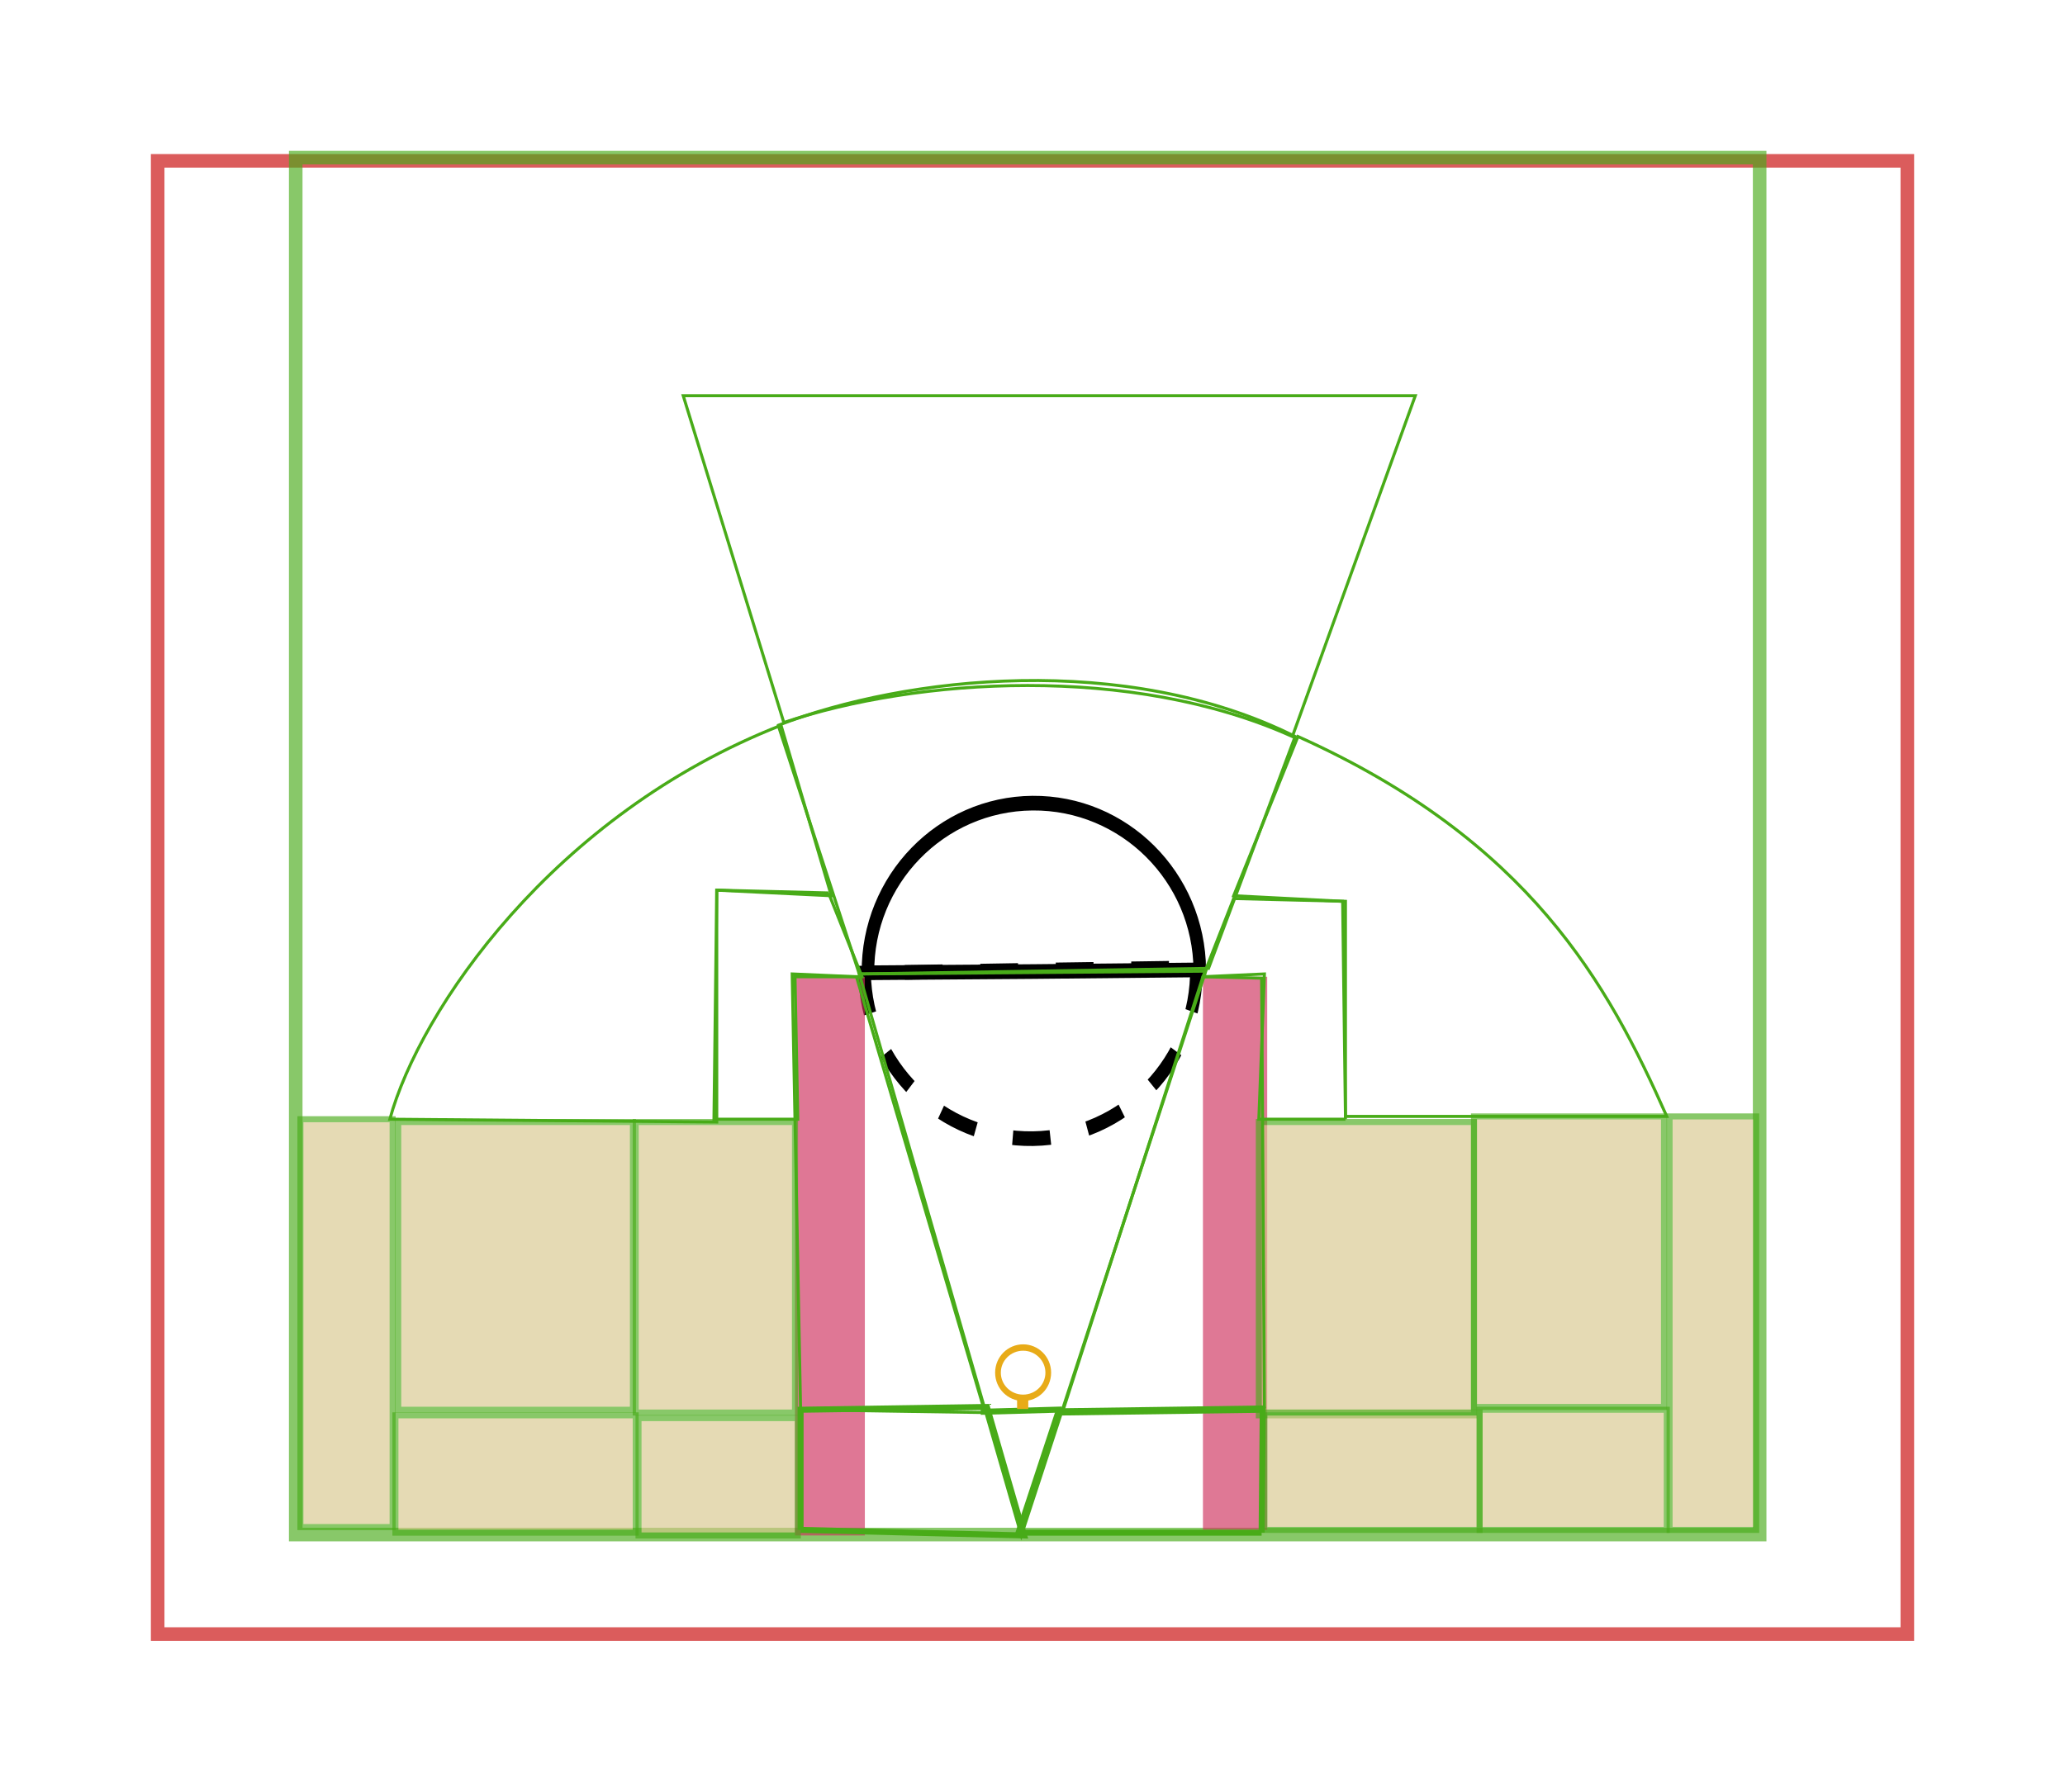
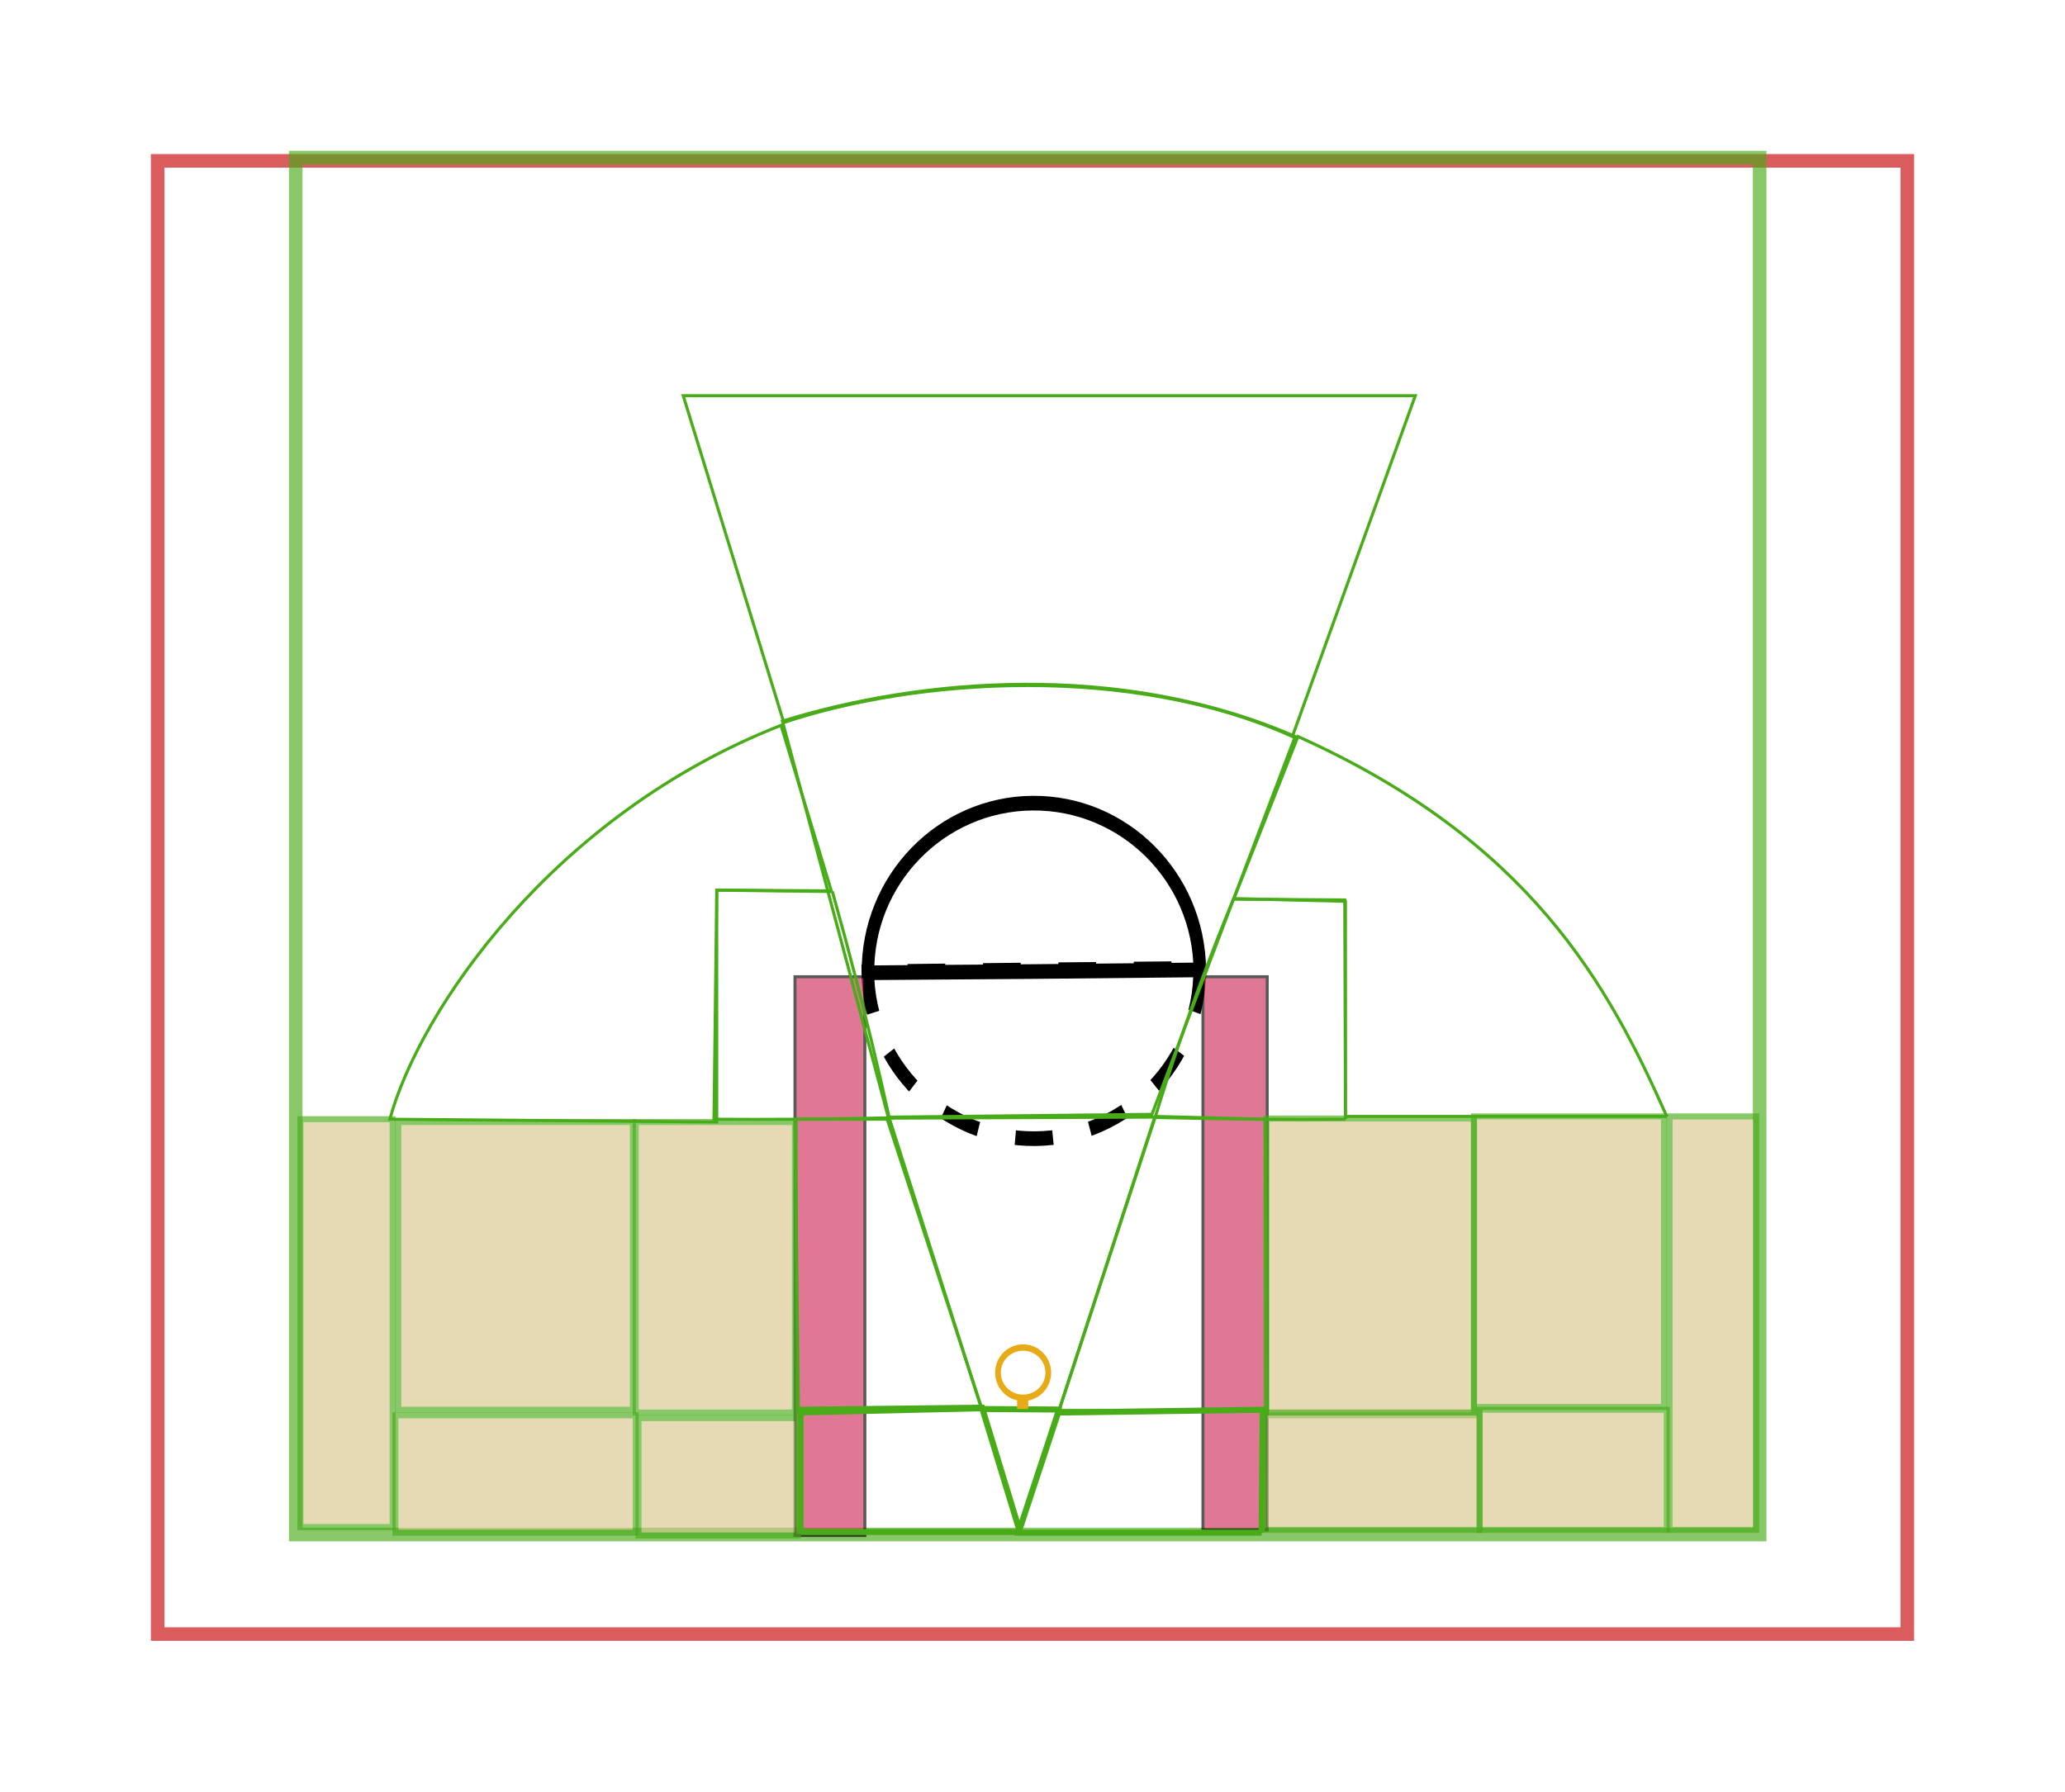
<svg xmlns="http://www.w3.org/2000/svg" version="1.1" width="684.287" height="593.862" id="svg2">
  <defs id="defs4">
    </defs>
  <g transform="translate(0,31.49951)" id="layer1">
    <path d="m 312.964,575.407 a 56.944,49.537 0 0 1 113.885,-0.844 l -56.942,0.484 z" transform="matrix(0.965487,0,0,1.125369,-14.53949,-356.62)" id="path3827" style="fill:none;stroke:#000000;stroke-width:4.317;stroke-linecap:butt;stroke-linejoin:miter;stroke-miterlimit:4;stroke-opacity:1;stroke-dasharray:none;stroke-dashoffset:0" />
-     <path d="m 312.964,575.407 a 56.944,49.537 0 0 1 113.885,-0.844 l -56.942,0.484 z" transform="matrix(-0.9654636,0.00671265,-0.00782424,-1.125342,703.1044,934.7407)" id="path3827-1" style="fill:none;stroke:#000000;stroke-width:4.317;stroke-linecap:butt;stroke-linejoin:miter;stroke-miterlimit:4;stroke-opacity:1;stroke-dasharray:12.951, 12.951;stroke-dashoffset:0" />
+     <path d="m 312.964,575.407 a 56.944,49.537 0 0 1 113.885,-0.844 l -56.942,0.484 z" transform="matrix(-0.9655331,0.0013626,-0.0015601,-1.127672,700.6054,937.9458)" id="path3827-1" style="fill:none;stroke:#000000;stroke-width:4.313;stroke-linecap:butt;stroke-linejoin:miter;stroke-miterlimit:4;stroke-opacity:1;stroke-dasharray:12.938, 12.938;stroke-dashoffset:0" />
    <rect width="579.787" height="488.298" x="52.25" y="21.814" id="rect2996" style="opacity:0.64;fill:none;stroke:#c60000;stroke-width:4.5;stroke-linecap:butt;stroke-linejoin:miter;stroke-miterlimit:4;stroke-opacity:1;stroke-dasharray:none;stroke-dashoffset:0" />
    <rect width="485.106" height="456.383" x="97.995" y="20.75" id="rect2998" style="opacity:0.65;fill:none;stroke:#48ab18;stroke-width:4.5;stroke-linecap:butt;stroke-linejoin:miter;stroke-miterlimit:4;stroke-opacity:1;stroke-dasharray:none;stroke-dashoffset:0" />
-     <rect width="23.148" height="185.185" x="263.44" y="292.244" id="rect3797" style="opacity:0.65;fill:#ce2e5c;fill-opacity:1;fill-rule:nonzero;stroke:none" />
-     <rect width="21.296" height="183.333" x="398.625" y="292.244" id="rect3799" style="opacity:0.65;fill:#ce2f5c;fill-opacity:1;fill-rule:nonzero;stroke:none" />
+     <rect width="23.148" height="185.185" x="263.44" y="292.244" id="rect3797" style="opacity:0.65;fill:#ce2e5c;fill-opacity:1;fill-rule:nonzero;stroke:#000000;stroke-opacity:1" />
+     <rect width="21.296" height="183.333" x="398.625" y="292.244" id="rect3799" style="opacity:0.65;fill:#ce2f5c;fill-opacity:1;fill-rule:nonzero;stroke:#000000;stroke-opacity:1" />
    <path d="m 346.296,454.51 a 8.796,7.87 0 1 1 -17.593,0 8.796,7.87 0 1 1 17.593,0 z" transform="matrix(0.9473684,0,0,1.058823,19.30019,-57.77242)" id="path3822" style="fill:none;stroke:#e8ab18;stroke-width:1.997;stroke-linecap:butt;stroke-linejoin:miter;stroke-miterlimit:4;stroke-opacity:1;stroke-dasharray:none;stroke-dashoffset:0" />
-     <path d="m 324.979,436.448 26.894,-0.75" id="path3824" style="fill:none;stroke:#48ab18;stroke-width:2;stroke-linecap:butt;stroke-linejoin:miter;stroke-miterlimit:4;stroke-opacity:1;stroke-dasharray:none" />
+     <path d="m 324.979,435.522 26.894,0.176" id="path3824" style="fill:none;stroke:#48ab18;stroke-width:2;stroke-linecap:butt;stroke-linejoin:miter;stroke-miterlimit:4;stroke-opacity:1;stroke-dasharray:none" />
    <rect width="3.704" height="3.704" x="337.037" y="463.306" transform="translate(0,-31.49951)" id="rect3826" style="fill:#e8ab18;fill-opacity:1;stroke:none" />
    <rect width="30.556" height="135.185" x="99.551" y="339.466" id="A" style="opacity:0.65;fill:#d7c488;fill-opacity:0.967;fill-rule:nonzero;stroke:#48ab18;stroke-width:2;stroke-linecap:butt;stroke-linejoin:miter;stroke-miterlimit:4;stroke-opacity:1;stroke-dasharray:none;stroke-dashoffset:0" />
    <rect width="77.778" height="95.37" ry="0" x="131.958" y="340.392" id="G" style="opacity:0.65;fill:#d7c488;fill-opacity:0.967;fill-rule:nonzero;stroke:#48ab18;stroke-width:2;stroke-linecap:butt;stroke-linejoin:miter;stroke-miterlimit:4;stroke-opacity:1;stroke-dasharray:none;stroke-dashoffset:0" />
    <rect width="52.778" height="96.296" x="210.662" y="340.392" id="N" style="opacity:0.65;fill:#d7c488;fill-opacity:0.967;fill-rule:nonzero;stroke:#48ab18;stroke-width:2;stroke-linecap:butt;stroke-linejoin:miter;stroke-miterlimit:4;stroke-opacity:1;stroke-dasharray:none;stroke-dashoffset:0" />
-     <rect width="71.296" height="97.222" x="417.144" y="340.392" id="Q" style="opacity:0.65;fill:#d7c488;fill-opacity:0.967;fill-rule:nonzero;stroke:#48ab18;stroke-width:2;stroke-linecap:butt;stroke-linejoin:miter;stroke-miterlimit:4;stroke-opacity:1;stroke-dasharray:none;stroke-dashoffset:0" />
+     <rect width="68.75" height="98.38" x="419.69" y="339.235" id="Q" style="opacity:0.65;fill:#d7c488;fill-opacity:0.967;fill-rule:nonzero;stroke:#48ab18;stroke-width:2;stroke-linecap:butt;stroke-linejoin:miter;stroke-miterlimit:4;stroke-opacity:1;stroke-dasharray:none;stroke-dashoffset:0" />
    <rect width="62.963" height="96.296" x="488.44" y="338.54" id="K" style="opacity:0.65;fill:#d7c488;fill-opacity:0.967;fill-rule:nonzero;stroke:#48ab18;stroke-width:2;stroke-linecap:butt;stroke-linejoin:miter;stroke-miterlimit:4;stroke-opacity:1;stroke-dasharray:none;stroke-dashoffset:0" />
    <rect width="28.704" height="137.037" x="553.255" y="338.54" id="E" style="opacity:0.65;fill:#d7c488;fill-opacity:0.967;fill-rule:nonzero;stroke:#48ab18;stroke-width:2;stroke-linecap:butt;stroke-linejoin:miter;stroke-miterlimit:4;stroke-opacity:1;stroke-dasharray:none;stroke-dashoffset:0" />
    <rect width="62.037" height="39.815" x="490.292" y="435.762" id="L" style="opacity:0.65;fill:#d7c488;fill-opacity:0.967;fill-rule:nonzero;stroke:#48ab18;stroke-width:2;stroke-linecap:butt;stroke-linejoin:miter;stroke-miterlimit:4;stroke-opacity:1;stroke-dasharray:none;stroke-dashoffset:0" />
    <rect width="71.296" height="38.889" x="418.995" y="436.688" id="R" style="opacity:0.65;fill:#d7c488;fill-opacity:0.967;fill-rule:nonzero;stroke:#48ab18;stroke-width:2;stroke-linecap:butt;stroke-linejoin:miter;stroke-miterlimit:4;stroke-opacity:1;stroke-dasharray:none;stroke-dashoffset:0" />
    <rect width="79.63" height="38.889" x="131.032" y="437.614" id="F" style="opacity:0.65;fill:#d7c488;fill-opacity:0.967;fill-rule:nonzero;stroke:#48ab18;stroke-width:2;stroke-linecap:butt;stroke-linejoin:miter;stroke-miterlimit:4;stroke-opacity:1;stroke-dasharray:none;stroke-dashoffset:0" />
    <rect width="52.778" height="38.889" x="211.588" y="438.54" id="M" style="opacity:0.65;fill:#d7c488;fill-opacity:0.967;fill-rule:nonzero;stroke:#48ab18;stroke-width:2;stroke-linecap:butt;stroke-linejoin:miter;stroke-miterlimit:4;stroke-opacity:1;stroke-dasharray:none;stroke-dashoffset:0" />
-     <path d="m 265.292,475.577 74.074,1.852 -12.324,-42.593 -61.75,0.926 0,39.815" id="S" style="fill:none;stroke:#48ab18;stroke-width:2;stroke-linecap:butt;stroke-linejoin:miter;stroke-miterlimit:4;stroke-opacity:1;stroke-dasharray:none" />
+     <path d="m 265.292,476.272 72.685,0 -12.556,-41.204 -60.129,0.694 0,40.509" id="S" style="fill:none;stroke:#48ab18;stroke-width:2;stroke-linecap:butt;stroke-linejoin:miter;stroke-miterlimit:4;stroke-opacity:1;stroke-dasharray:none" />
    <path d="m 418.07,476.503 0.373,-40.741 -67.8,0.926 -13.129,39.815 80.556,0" id="W" style="fill:none;stroke:#48ab18;stroke-width:2;stroke-linecap:butt;stroke-linejoin:miter;stroke-miterlimit:4;stroke-opacity:1;stroke-dasharray:none" />
-     <path d="m 274.551,264.466 -37.037,-0.926 -0.926,75.926 27.778,0 -0.926,-47.222 22.222,0 -11.111,-27.778" id="O" style="fill:none;stroke:#48ab18;stroke-width:1px;stroke-linecap:butt;stroke-linejoin:miter;stroke-opacity:1" />
-     <path d="m 445.847,339.466 0,-72.222 -37.037,-0.926 -10.185,25.926 20.37,-0.926 -1.852,48.148 28.704,0" id="P" style="fill:none;stroke:#48ab18;stroke-width:1px;stroke-linecap:butt;stroke-linejoin:miter;stroke-opacity:1" />
-     <path d="m 265.292,435.762 -2.778,-144.444 21.296,0.926 42.593,144.444 -61.111,-0.926" id="T" style="fill:none;stroke:#48ab18;stroke-width:1px;stroke-linecap:butt;stroke-linejoin:miter;stroke-opacity:1" />
-     <path d="m 552.329,338.54 -106.481,0 -0.926,-71.296 -36.111,-1.852 21.296,-52.778 c 76.852,34.568 102.778,82.099 122.222,125.926 z" id="J" style="fill:none;stroke:#48ab18;stroke-width:1px;stroke-linecap:butt;stroke-linejoin:miter;stroke-opacity:1" />
-     <path d="m 129.181,339.466 108.333,0.926 0,-76.852 37.963,1.852 -16.667,-56.481 C 183.193,238.54 139.057,303.355 129.181,339.466 z" id="H" style="fill:none;stroke:#48ab18;stroke-width:1px;stroke-linecap:butt;stroke-linejoin:miter;stroke-opacity:1" />
+     <path d="m 275.824,264.003 -38.31,-0.463 -0.926,75.926 c 9.259,0.068 18.519,0.068 27.778,0 10.109,-0.074 20.217,-0.228 30.324,-0.463 -3.434,-15.495 -7.139,-30.93 -11.111,-46.296 -2.481,-9.596 -5.066,-19.164 -7.755,-28.704" id="O" style="fill:none;stroke:#48ab18;stroke-width:1px;stroke-linecap:butt;stroke-linejoin:miter;stroke-opacity:1" />
+     <path d="m 445.847,339.466 0,-72.222 -37.037,-0.926 c -3.54,8.584 -6.936,17.228 -10.185,25.926 -5.747,15.386 -11.036,30.943 -15.856,46.644 11.456,0.298 22.915,0.491 34.375,0.579 9.568,0.073 19.136,0.073 28.704,0" id="P" style="fill:none;stroke:#48ab18;stroke-width:1px;stroke-linecap:butt;stroke-linejoin:miter;stroke-opacity:1" />
+     <path d="m 264.597,437.151 -1.157,-97.685 30.556,0 31.481,96.296 -60.88,1.389" id="T" style="fill:none;stroke:#48ab18;stroke-width:1px;stroke-linecap:butt;stroke-linejoin:miter;stroke-opacity:1" />
+     <path d="m 552.329,338.54 -106.481,0 -0.231,-71.759 -36.806,-0.231 21.296,-53.935 c 76.852,34.568 102.778,82.099 122.222,125.926 z" id="J" style="fill:none;stroke:#48ab18;stroke-width:1px;stroke-linecap:butt;stroke-linejoin:miter;stroke-opacity:1" />
+     <path d="m 129.181,339.466 108.333,0.926 0,-76.852 37.963,0.231 -16.667,-54.861 C 183.193,238.54 139.057,303.355 129.181,339.466 z" id="H" style="fill:none;stroke:#48ab18;stroke-width:1px;stroke-linecap:butt;stroke-linejoin:miter;stroke-opacity:1" />
    <path d="m 226.403,99.651 33.333,108.333 c 44.136,-14.815 115.123,-19.444 168.519,4.63 L 468.995,99.651 z" id="C" style="fill:none;stroke:#48ab18;stroke-width:1px;stroke-linecap:butt;stroke-linejoin:miter;stroke-opacity:1" />
-     <path d="m 352.329,435.762 46.296,-143.519 19.444,0.463 0.926,142.13 z" id="V" style="fill:none;stroke:#48ab18;stroke-width:1px;stroke-linecap:butt;stroke-linejoin:miter;stroke-opacity:1" />
-     <path d="M 338.44,477.429 284.736,291.318 399.551,290.392 z" id="U" style="fill:none;stroke:#48ab18;stroke-width:1px;stroke-linecap:butt;stroke-linejoin:miter;stroke-opacity:1" />
-     <path d="m 257.884,208.91 26.852,82.407 115.741,-1.852 28.704,-76.852 c -56.173,-28.086 -129.012,-20.062 -171.296,-3.704 z" id="I" style="fill:none;stroke:#48ab18;stroke-width:1px;stroke-linecap:butt;stroke-linejoin:miter;stroke-opacity:1" />
+     <path d="m 350.94,435.994 31.944,-97.454 36.343,0.926 0.463,96.759 z" id="V" style="fill:none;stroke:#48ab18;stroke-width:1px;stroke-linecap:butt;stroke-linejoin:miter;stroke-opacity:1" />
+     <path d="M 337.977,475.577 294.69,339.119 l 87.963,-0.347 z" id="U" style="fill:none;stroke:#48ab18;stroke-width:1px;stroke-linecap:butt;stroke-linejoin:miter;stroke-opacity:1" />
+     <path d="m 259.273,207.522 35.069,131.25 87.384,-0.926 47.454,-125.231 c -58.025,-25.309 -124.846,-19.136 -169.907,-5.093 z" id="I" style="fill:none;stroke:#48ab18;stroke-width:1px;stroke-linecap:butt;stroke-linejoin:miter;stroke-opacity:1" />
  </g>
</svg>
